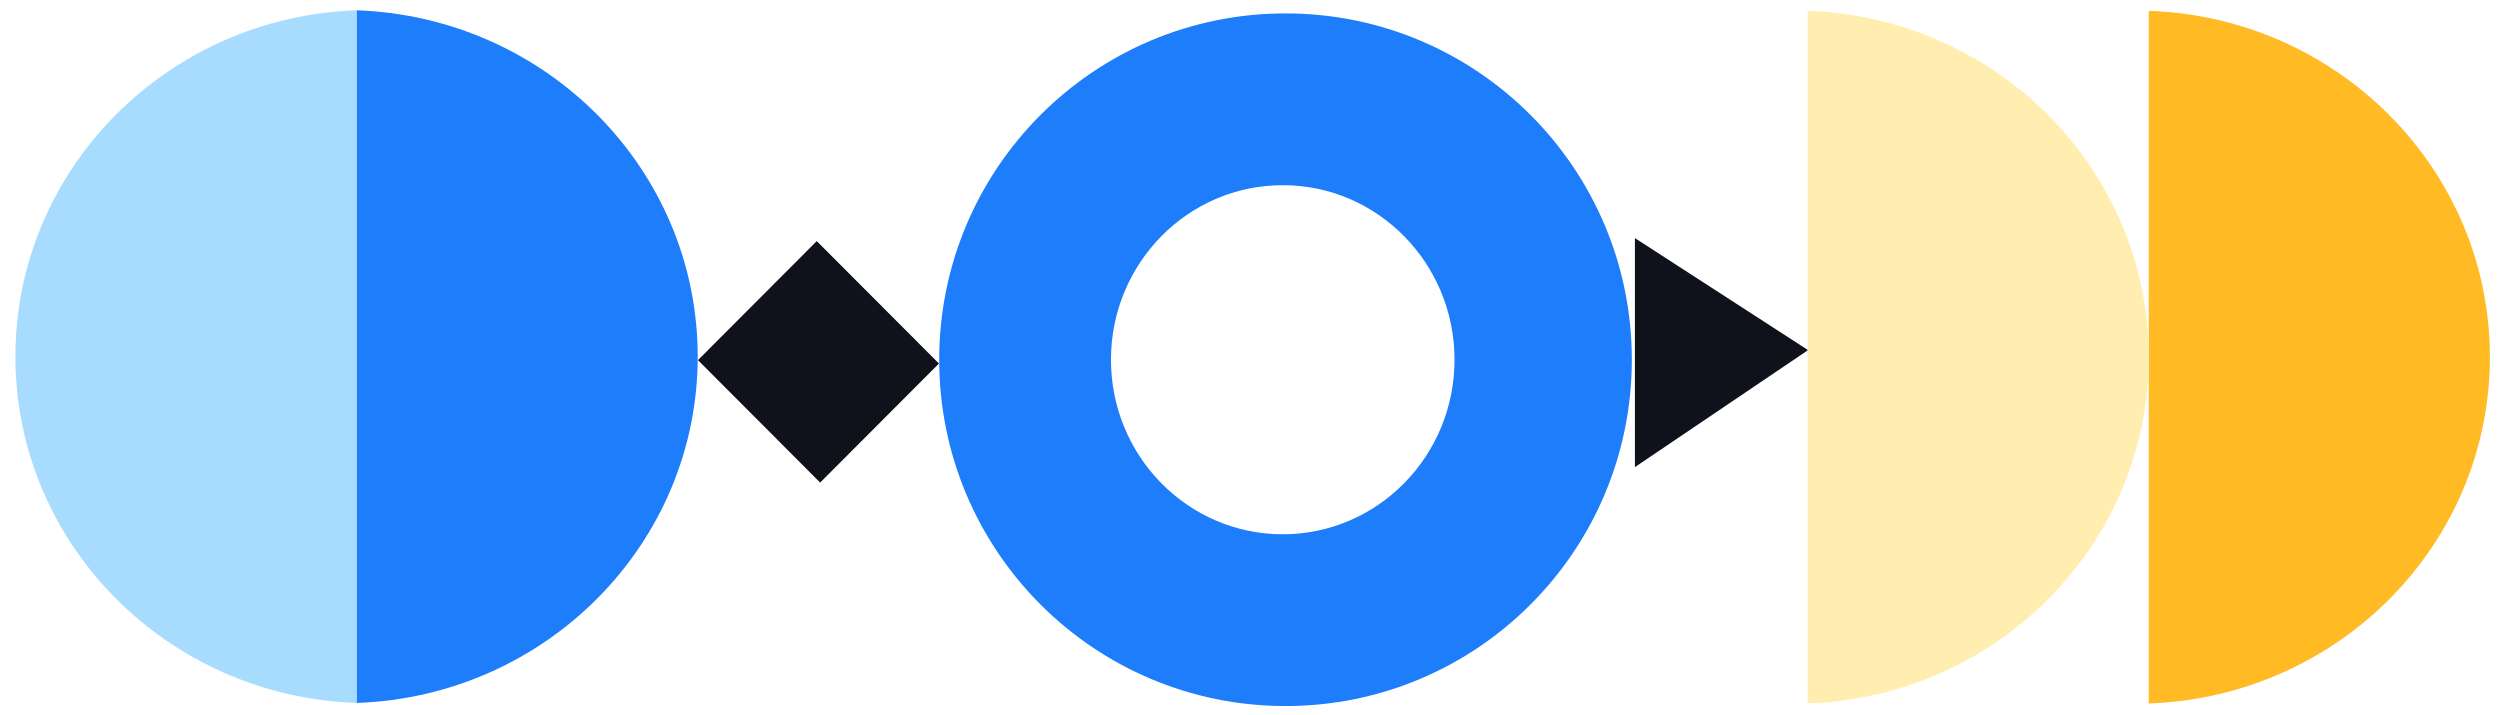
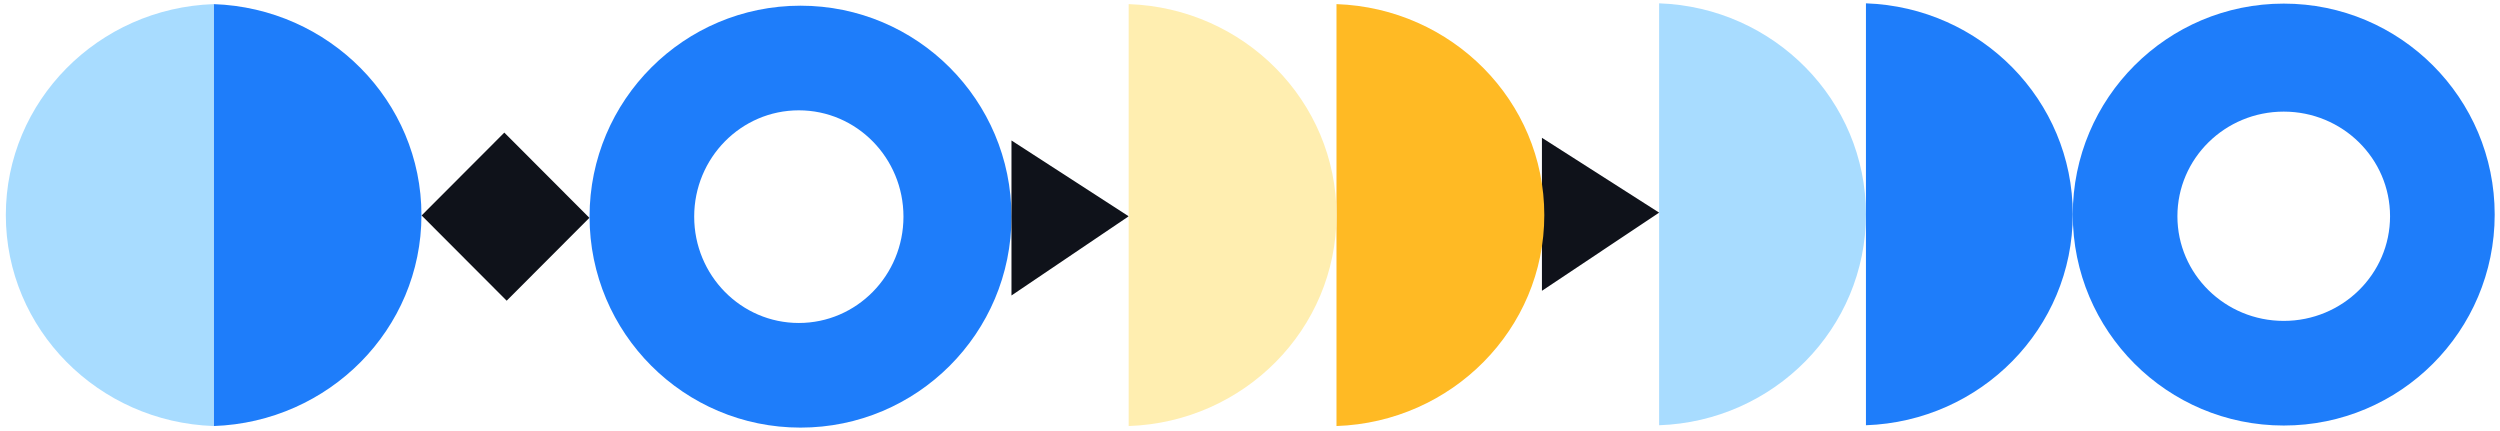
- <svg xmlns="http://www.w3.org/2000/svg" width="231px" height="66px" viewBox="0 0 231 66" version="1.1">
-   <g id="Symbols" stroke="none" stroke-width="1" fill="none" fill-rule="evenodd">
-     <g id="Layout-/-Desktop-/-05-Ready-to-Trade" transform="translate(1, -195)">
-       <g id="Group" transform="translate(720.5, 165) rotate(-270) translate(-720.5, -165) translate(625, -556)">
-         <g id="Group-3" transform="translate(125.7387, 1211.718)">
-           <path d="M48.474,214.075 C30.961,213.472 16.952,199.376 16.952,182.075 C16.952,164.774 30.961,150.678 48.474,150.075 L48.474,214.075 Z" id="Path" fill="#1E7DFA" transform="translate(32.7131, 182.0749) rotate(-270) translate(-32.7131, -182.0749) " />
-           <path d="M48.474,245.597 C30.961,244.995 16.952,230.898 16.952,213.597 C16.952,196.296 30.961,182.2 48.474,181.597 L48.474,245.597 Z" id="Path" fill="#A8DCFF" transform="translate(32.7131, 213.5973) rotate(-90) translate(-32.7131, -213.5973) " />
-           <path d="M33,80 C50.673,80 65,94.327 65,112 C65,129.673 50.673,144 33,144 C15.327,144 1,129.673 1,112 C1,94.327 15.327,80 33,80 Z M33,96.384 C24.093,96.384 16.872,103.49 16.872,112.256 C16.872,121.022 24.093,128.128 33,128.128 C41.907,128.128 49.128,121.022 49.128,112.256 C49.128,103.49 41.907,96.384 33,96.384 Z" id="Combined-Shape" fill="#1E7DFA" />
-           <polygon id="Path-Copy" fill="#0F121A" points="21.761 79.716 32.112 63.716 42.922 79.716" />
-           <path d="M48.522,48.478 C31.009,47.875 17,33.779 17,16.478 C17,-0.823 31.009,-14.92 48.522,-15.522 L48.522,48.478 Z" id="Path-Copy-3" fill="#FFBA24" transform="translate(32.76119, 16.47761) rotate(-270) translate(-32.76119, -16.47761) " />
-           <path d="M48.522,80 C31.009,79.397 17,65.301 17,48 C17,30.699 31.009,16.603 48.522,16 L48.522,80 Z" id="Path-Copy-9" fill="#FFEEB0" transform="translate(32.76119, 48) rotate(-270) translate(-32.76119, -48) " />
-           <polygon id="Rectangle" fill="#0F121A" transform="translate(33.19473, 155.1568) rotate(-315) translate(-33.19473, -155.1568) " points="25.433 147.173 40.973 147.157 40.956 163.141 25.417 163.157" />
-         </g>
-       </g>
-     </g>
+ <svg xmlns="http://www.w3.org/2000/svg" width="383" height="66" viewBox="0 0 383 66">
+   <g fill="none" fill-rule="evenodd" transform="translate(.893 .51)">
+     <path fill="#1E7DFA" d="M348.975,0.043 C366.824,0.043 381.294,14.513 381.294,32.362 C381.294,50.211 366.824,64.681 348.975,64.681 C331.126,64.681 316.656,50.211 316.656,32.362 C316.656,14.513 331.126,0.043 348.975,0.043 Z M348.975,16.59 C339.979,16.59 332.686,23.767 332.686,32.621 C332.686,41.474 339.979,48.651 348.975,48.651 C357.971,48.651 365.263,41.474 365.263,32.621 C365.263,23.767 357.971,16.59 348.975,16.59 Z" />
+     <path fill="#A8DCFF" d="M284.971,64.638 C267.367,64.029 253.286,49.792 253.286,32.319 C253.286,14.845 267.367,0.609 284.971,0 L284.971,64.638 Z" transform="rotate(-180 269.128 32.319)" />
+     <polygon fill="#0F121A" points="232.588 41.296 244.054 23.341 256.029 41.296" transform="rotate(90 244.308 32.319)" />
+     <path fill="#1E7DFA" d="M316.656,64.638 C299.052,64.029 284.971,49.792 284.971,32.319 C284.971,14.845 299.052,0.609 316.656,1.22474344e-12 L316.656,64.638 Z" transform="rotate(-180 300.813 32.319)" />
+     <path fill="#1E7DFA" d="M63.673,64.759 C45.985,64.15 31.837,49.913 31.837,32.44 C31.837,14.966 45.985,0.73 63.673,0.121 L63.673,64.759 Z" transform="rotate(-180 47.755 32.44)" />
+     <path fill="#A8DCFF" d="M31.837,64.759 C14.149,64.15 -4.30573865e-13,49.913 -4.30573865e-13,32.44 C-4.30573865e-13,14.966 14.149,0.73 31.837,0.121 L31.837,64.759 Z" />
+     <path fill="#1E7DFA" d="M121.746,0.362 C139.595,0.362 154.065,14.832 154.065,32.681 C154.065,50.53 139.595,65 121.746,65 C103.897,65 89.427,50.53 89.427,32.681 C89.427,14.832 103.897,0.362 121.746,0.362 Z M121.746,16.91 C112.75,16.91 105.457,24.086 105.457,32.94 C105.457,41.793 112.75,48.97 121.746,48.97 C130.742,48.97 138.035,41.793 138.035,32.94 C138.035,24.086 130.742,16.91 121.746,16.91 Z" transform="rotate(90 121.746 32.681)" />
+     <polygon fill="#0F121A" points="151.169 41.861 162.785 23.906 174.916 41.861" transform="rotate(90 163.042 32.884)" />
+     <path fill="#FFBA24" d="M235.693,64.759 C218.005,64.15 203.856,49.913 203.856,32.44 C203.856,14.966 218.005,0.73 235.693,0.121 L235.693,64.759 Z" transform="rotate(-180 219.775 32.44)" />
+     <path fill="#FFEEB0" d="M203.856,64.759 C186.168,64.15 172.02,49.913 172.02,32.44 C172.02,14.966 186.168,0.73 203.856,0.121 L203.856,64.759 Z" transform="rotate(-180 187.938 32.44)" />
+     <polygon fill="#0F121A" points="67.592 23.466 85.528 23.448 85.508 41.897 67.573 41.915" transform="rotate(135 76.55 32.681)" />
  </g>
</svg>
